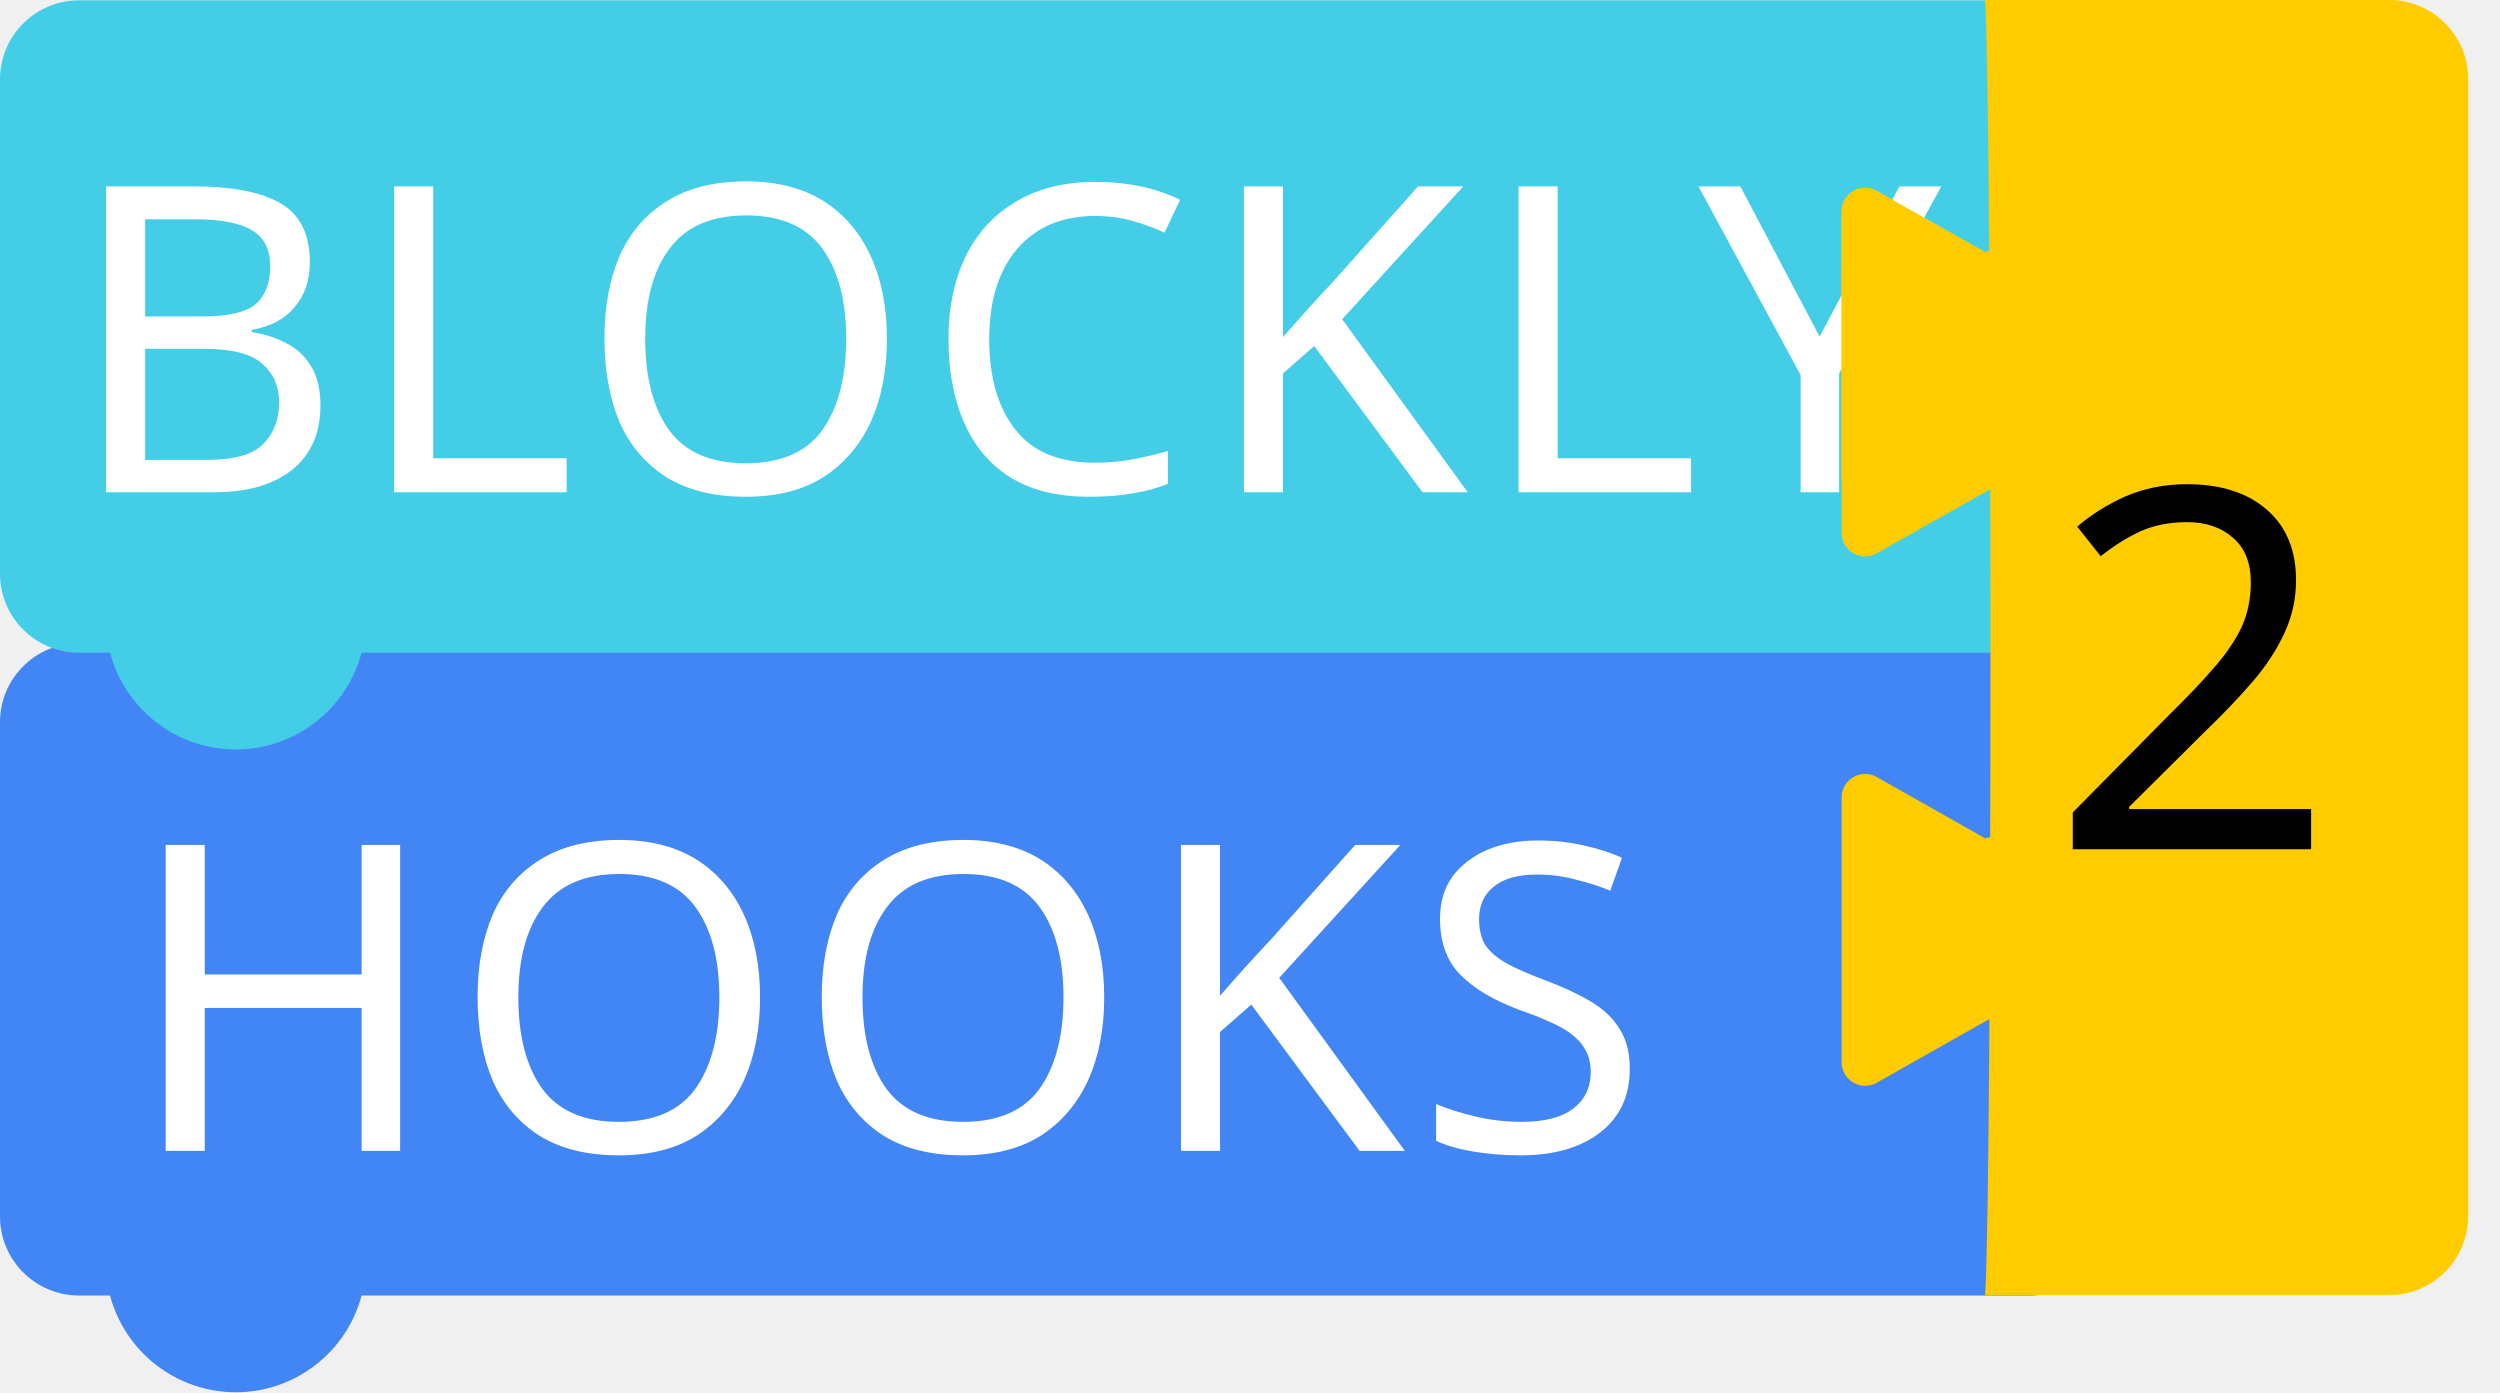
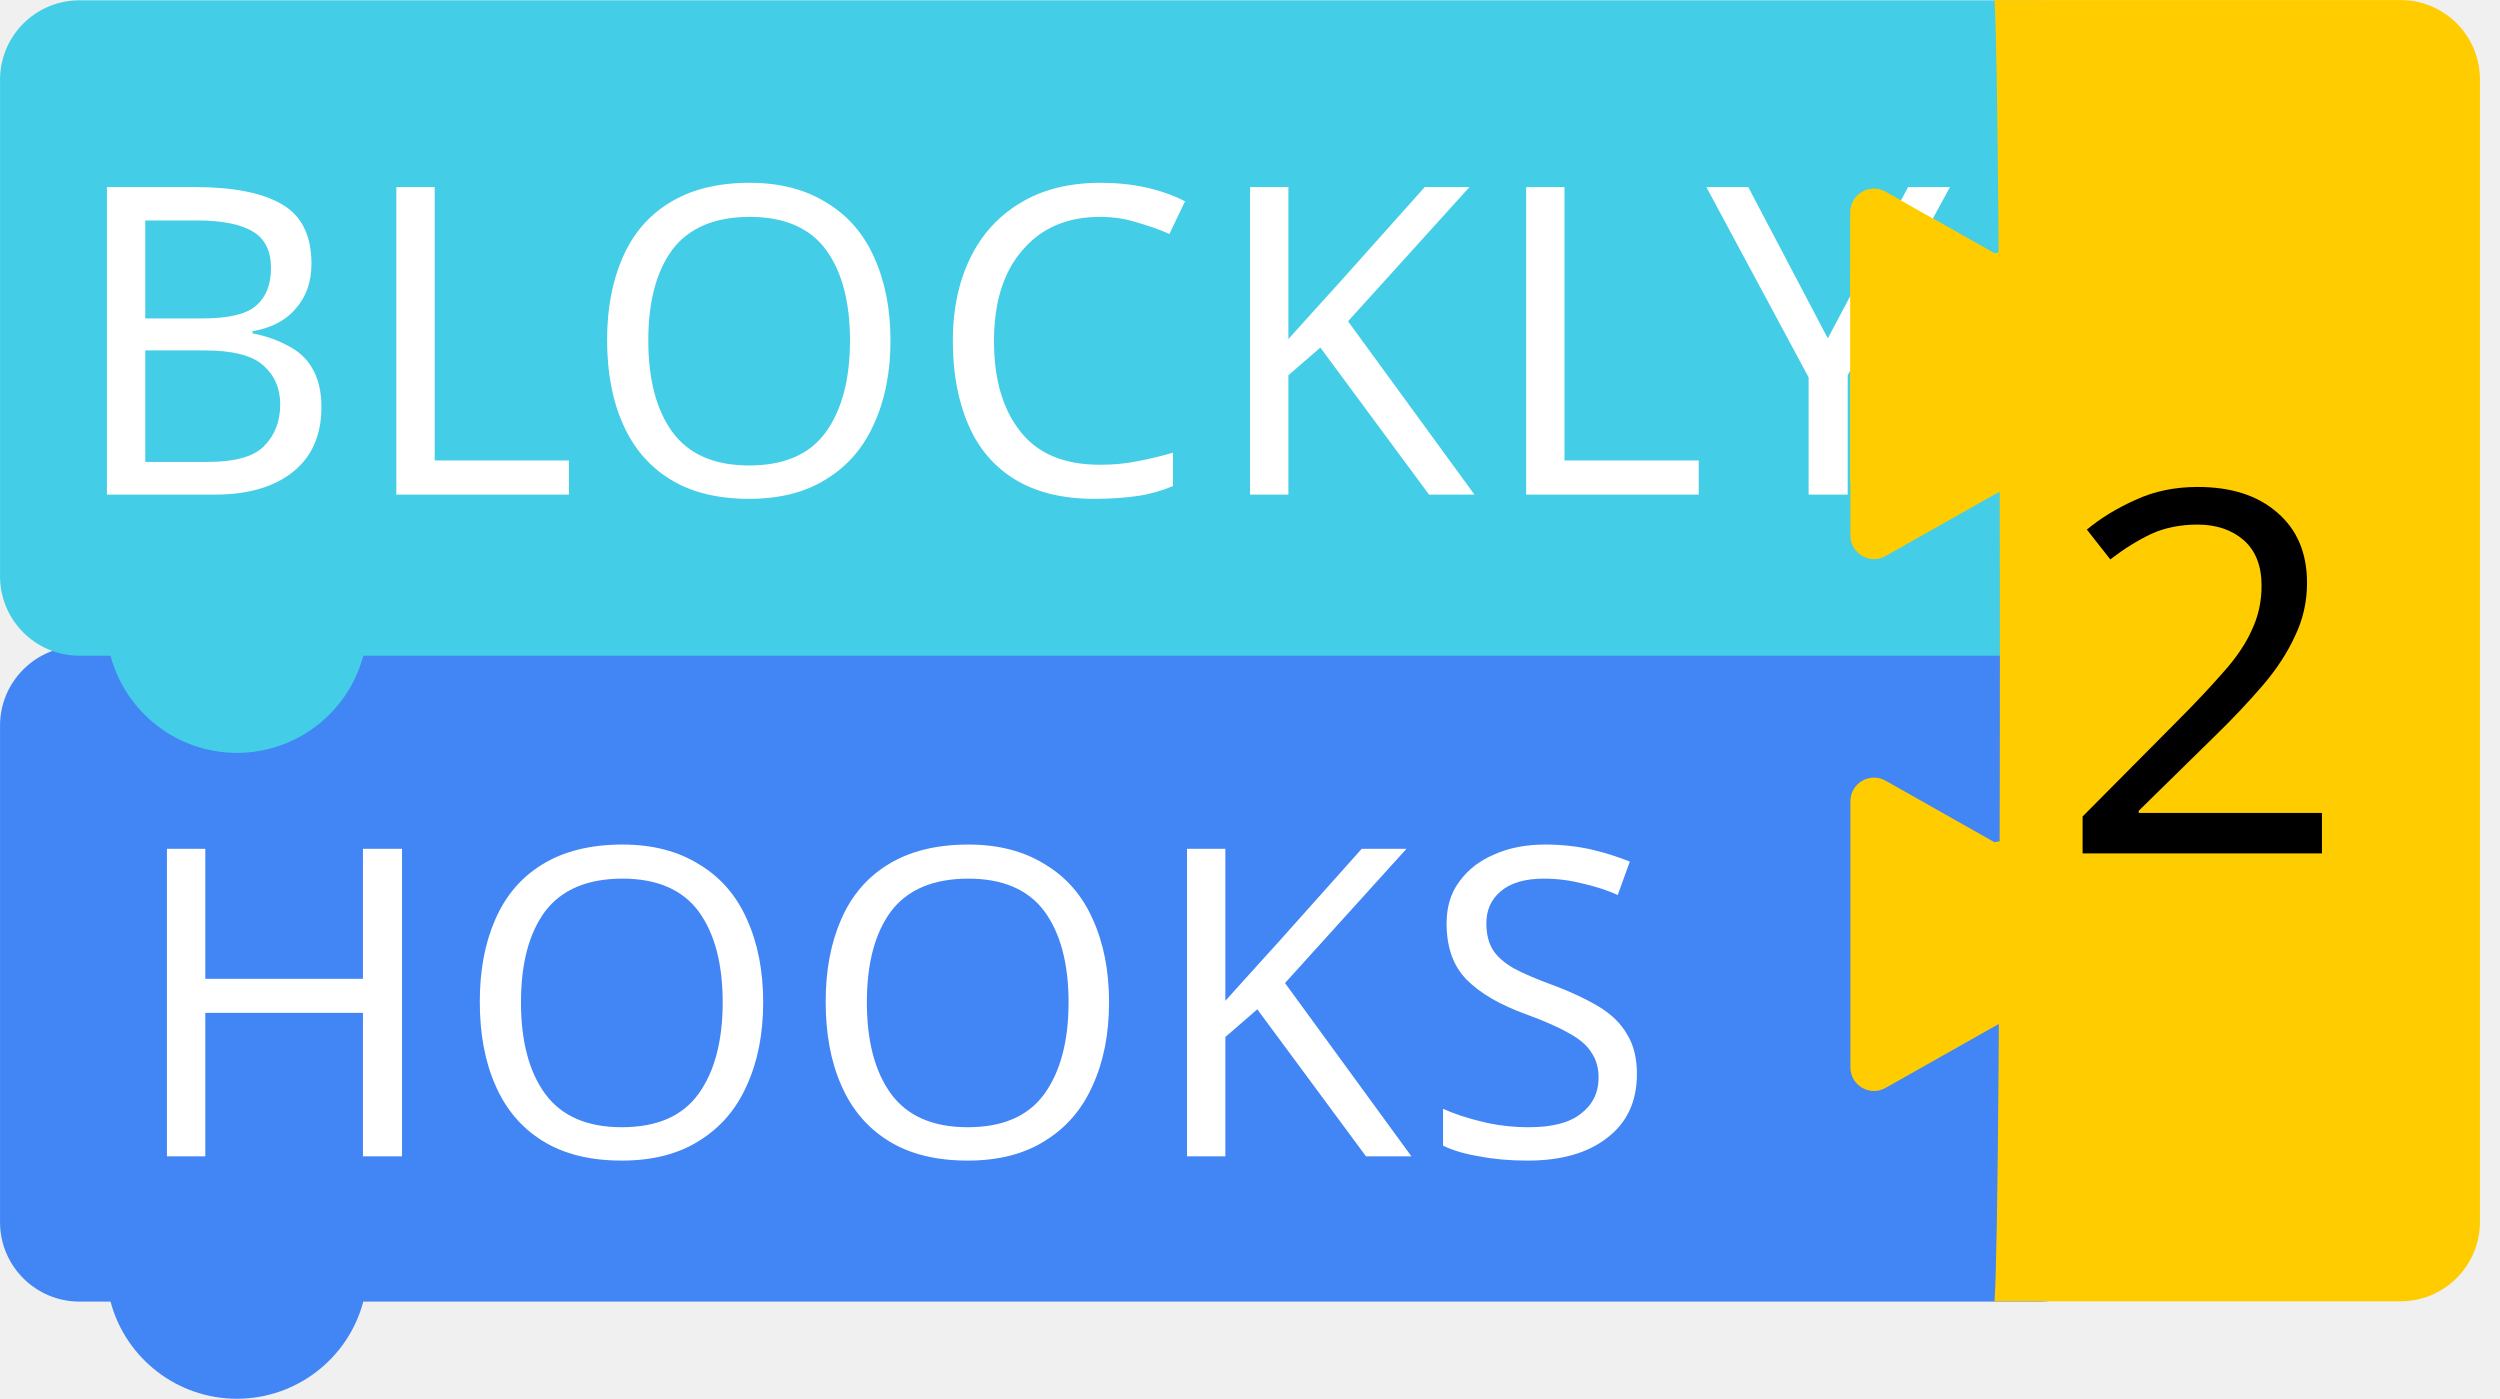
- <svg xmlns="http://www.w3.org/2000/svg" width="69.975mm" height="38.968mm" viewBox="0 0 69.975 38.968" version="1.1" id="svg18279">
+ <svg xmlns="http://www.w3.org/2000/svg" width="55mm" height="30.774mm" viewBox="0 0 55 30.774" version="1.1" id="svg18279">
  <defs id="defs18276" />
  <g id="layer1" transform="translate(-31.66328,-10.83397)">
-     <path id="path906-0" d="m 33.88,28.835 c -1.225,-0.001 -2.218,0.992 -2.217,2.217 v 13.827 c -0.001,1.225 0.992,2.218 2.217,2.217 h 0.863 c 0.426,1.596 1.871,2.707 3.522,2.708 1.651,-0.002 3.094,-1.113 3.519,-2.708 h 0.884 45.856 c 0.807,0 1.46,-0.654 1.46,-1.461 V 30.295 l -1.46,-1.461 z" style="fill:#4285f4;fill-opacity:1;stroke-width:0.183" />
-     <path id="path906" d="m 33.88,10.843 c -1.225,-10e-4 -2.218,0.992 -2.217,2.217 v 13.827 c -0.001,1.225 0.992,2.218 2.217,2.217 h 0.863 c 0.426,1.596 1.871,2.707 3.522,2.708 1.651,-0.002 3.094,-1.113 3.519,-2.708 h 0.884 45.856 c 0.807,0 1.46,-0.654 1.46,-1.461 V 12.304 l -1.46,-1.461 z" style="fill:#43cde6;fill-opacity:1;stroke-width:0.183" />
-     <path id="path906-9" d="m 98.532,47.085 c 1.224,9.34e-4 2.217,-0.992 2.216,-2.217 V 13.05 c 0.002,-1.225 -0.992,-2.218 -2.216,-2.217 18.617,0.002 5.574,0 -11.306,0 0.199,3.371 0.199,33.415 0,36.252 z" style="fill:#ffcc00;stroke-width:0.183" />
-     <text xml:space="preserve" style="font-size:11.994px;line-height:1.25;font-family:sans-serif;letter-spacing:0.265px;word-spacing:0px;stroke-width:0.183" x="35.145" y="43.048" id="text1918-9">
-       <tspan id="tspan1916-4" x="35.145" y="43.048" style="font-style:normal;font-variant:normal;font-weight:normal;font-stretch:normal;font-size:11.994px;font-family:'DIN Alternate';-inkscape-font-specification:'DIN Alternate';fill:#ffffff;stroke-width:0.183">HOOKS</tspan>
+     <path id="path906-0" d="m 33.414,25.05 c -0.967,-7.85e-4 -1.751,0.783 -1.75,1.75 v 10.919 c -9.43e-4,0.967 0.783,1.751 1.75,1.75 h 0.681 c 0.336,1.26 1.477,2.138 2.782,2.138 1.304,-0.002 2.444,-0.879 2.779,-2.138 h 0.698 36.214 c 0.637,0 1.153,-0.516 1.153,-1.153 V 26.203 l -1.153,-1.153 z" style="fill:#4285f4;fill-opacity:1;stroke-width:0.144" />
+     <path id="path906" d="m 33.414,10.841 c -0.967,-7.94e-4 -1.751,0.783 -1.75,1.75 v 10.919 c -9.43e-4,0.967 0.783,1.751 1.75,1.75 h 0.681 c 0.336,1.26 1.477,2.138 2.782,2.138 1.304,-0.002 2.444,-0.879 2.779,-2.138 h 0.698 36.214 c 0.637,0 1.153,-0.516 1.153,-1.153 V 11.995 l -1.153,-1.153 z" style="fill:#43cde6;fill-opacity:1;stroke-width:0.144" />
+     <path id="path906-9" d="m 84.472,39.463 c 0.967,7.38e-4 1.751,-0.783 1.75,-1.75 v -25.128 c 0.002,-0.967 -0.783,-1.751 -1.75,-1.75 14.703,0.002 4.402,0 -8.929,0 0.157,2.662 0.157,26.389 0,28.629 z" style="fill:#ffcc00;stroke-width:0.144" />
+     <text xml:space="preserve" style="font-size:9.472px;line-height:1.25;font-family:sans-serif;letter-spacing:0.209px;word-spacing:0px;stroke-width:0.144" x="34.413" y="36.275" id="text1918-9">
+       <tspan id="tspan1916-4" x="34.413" y="36.275" style="font-style:normal;font-variant:normal;font-weight:normal;font-stretch:normal;font-size:9.472px;font-family:'DIN Alternate';-inkscape-font-specification:'DIN Alternate';fill:#ffffff;stroke-width:0.144">HOOKS</tspan>
    </text>
-     <path id="path908" d="m 87.227,17.893 -3.036,-1.716 c -0.438,-0.247 -0.979,0.069 -0.98,0.571 v 7.416 c 9.34e-4,0.503 0.543,0.818 0.98,0.571 l 3.036,-1.716 c 3.743,-1.968 1.917,-5.619 0,-5.127 z" style="fill:#ffcc00;fill-opacity:1;stroke-width:0.183" />
-     <text xml:space="preserve" style="font-size:11.994px;line-height:1.25;font-family:sans-serif;letter-spacing:0.265px;word-spacing:0px;stroke-width:0.183" x="33.475" y="24.613" id="text1918">
-       <tspan id="tspan1916" x="33.475" y="24.613" style="font-style:normal;font-variant:normal;font-weight:normal;font-stretch:normal;font-size:11.994px;font-family:'DIN Alternate';-inkscape-font-specification:'DIN Alternate';fill:#ffffff;stroke-width:0.183">BLOCKLY</tspan>
+     <path id="path908" d="M 75.544,16.409 73.146,15.054 c -0.346,-0.195 -0.773,0.054 -0.774,0.451 v 5.857 c 7.32e-4,0.397 0.428,0.646 0.774,0.451 l 2.398,-1.355 c 2.956,-1.554 1.514,-4.438 0,-4.049 z" style="fill:#ffcc00;fill-opacity:1;stroke-width:0.144" />
+     <text xml:space="preserve" style="font-size:9.472px;line-height:1.25;font-family:sans-serif;letter-spacing:0.209px;word-spacing:0px;stroke-width:0.144" x="33.094" y="21.715" id="text1918">
+       <tspan id="tspan1916" x="33.094" y="21.715" style="font-style:normal;font-variant:normal;font-weight:normal;font-stretch:normal;font-size:9.472px;font-family:'DIN Alternate';-inkscape-font-specification:'DIN Alternate';fill:#ffffff;stroke-width:0.144">BLOCKLY</tspan>
    </text>
-     <path id="path908-8" d="m 87.227,17.893 -3.036,-1.716 c -0.438,-0.247 -0.979,0.069 -0.98,0.571 v 7.416 c 9.34e-4,0.503 0.543,0.818 0.98,0.571 l 3.036,-1.716 c 3.743,-1.968 1.917,-5.619 0,-5.127 z" style="fill:#ffcc00;fill-opacity:1;stroke-width:0.183" />
-     <path id="path908-5" d="m 87.227,19.481 -3.036,-1.716 c -0.438,-0.247 -0.979,0.069 -0.98,0.571 v 7.416 c 9.34e-4,0.503 0.543,0.818 0.98,0.571 l 3.036,-1.716 c 3.743,-1.968 1.917,-5.619 0,-5.127 z" style="fill:#ffcc00;fill-opacity:1;stroke-width:0.183" />
-     <path id="path908-5-3" d="m 87.227,34.298 -3.036,-1.716 c -0.438,-0.247 -0.979,0.069 -0.98,0.571 v 7.416 c 9.34e-4,0.503 0.543,0.818 0.98,0.571 l 3.036,-1.716 c 3.743,-1.968 1.917,-5.619 0,-5.127 z" style="fill:#ffcc00;fill-opacity:1;stroke-width:0.183" />
-     <text xml:space="preserve" style="font-size:14.111px;line-height:1.25;font-family:sans-serif;word-spacing:0px;stroke-width:0.265" x="89.007" y="34.604" id="text2486">
-       <tspan id="tspan2484" style="font-style:normal;font-variant:normal;font-weight:normal;font-stretch:normal;font-size:14.111px;font-family:Krungthep;-inkscape-font-specification:Krungthep;stroke-width:0.265" x="89.007" y="34.604">2</tspan>
+     <path id="path908-8" d="M 75.544,16.409 73.146,15.054 c -0.346,-0.195 -0.773,0.054 -0.774,0.451 v 5.857 c 7.32e-4,0.397 0.428,0.646 0.774,0.451 l 2.398,-1.355 c 2.956,-1.554 1.514,-4.438 0,-4.049 z" style="fill:#ffcc00;fill-opacity:1;stroke-width:0.144" />
+     <path id="path908-5" d="M 75.544,17.663 73.146,16.308 c -0.346,-0.195 -0.773,0.054 -0.774,0.451 v 5.857 c 7.32e-4,0.397 0.428,0.646 0.774,0.451 l 2.398,-1.355 c 2.956,-1.554 1.514,-4.438 0,-4.049 z" style="fill:#ffcc00;fill-opacity:1;stroke-width:0.144" />
+     <path id="path908-5-3" d="M 75.544,29.364 73.146,28.009 c -0.346,-0.195 -0.773,0.054 -0.774,0.451 v 5.857 c 7.32e-4,0.397 0.428,0.646 0.774,0.451 l 2.398,-1.355 c 2.956,-1.554 1.514,-4.438 0,-4.049 z" style="fill:#ffcc00;fill-opacity:1;stroke-width:0.144" />
+     <text xml:space="preserve" style="font-size:11.144px;line-height:1.25;font-family:sans-serif;word-spacing:0px;stroke-width:0.209" x="76.95" y="29.606" id="text2486">
+       <tspan id="tspan2484" style="font-style:normal;font-variant:normal;font-weight:normal;font-stretch:normal;font-size:11.144px;font-family:Krungthep;-inkscape-font-specification:Krungthep;stroke-width:0.209" x="76.95" y="29.606">2</tspan>
    </text>
  </g>
</svg>
